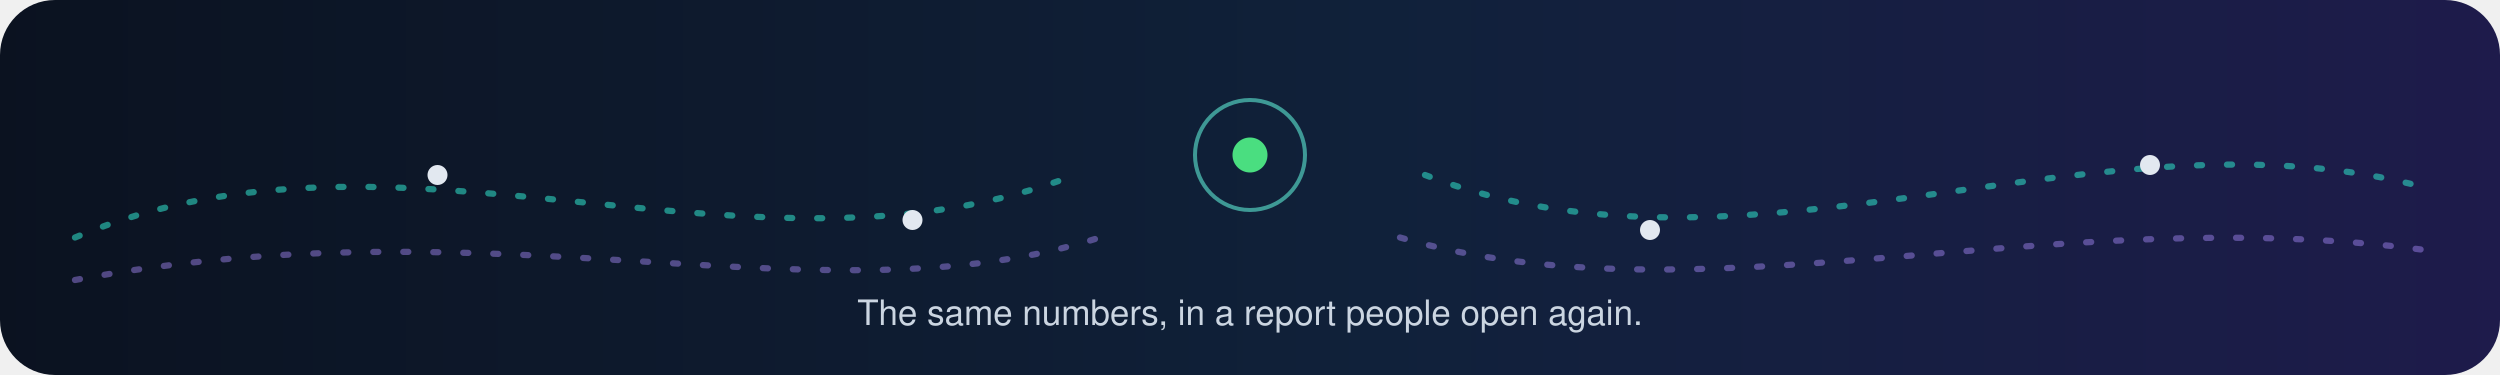
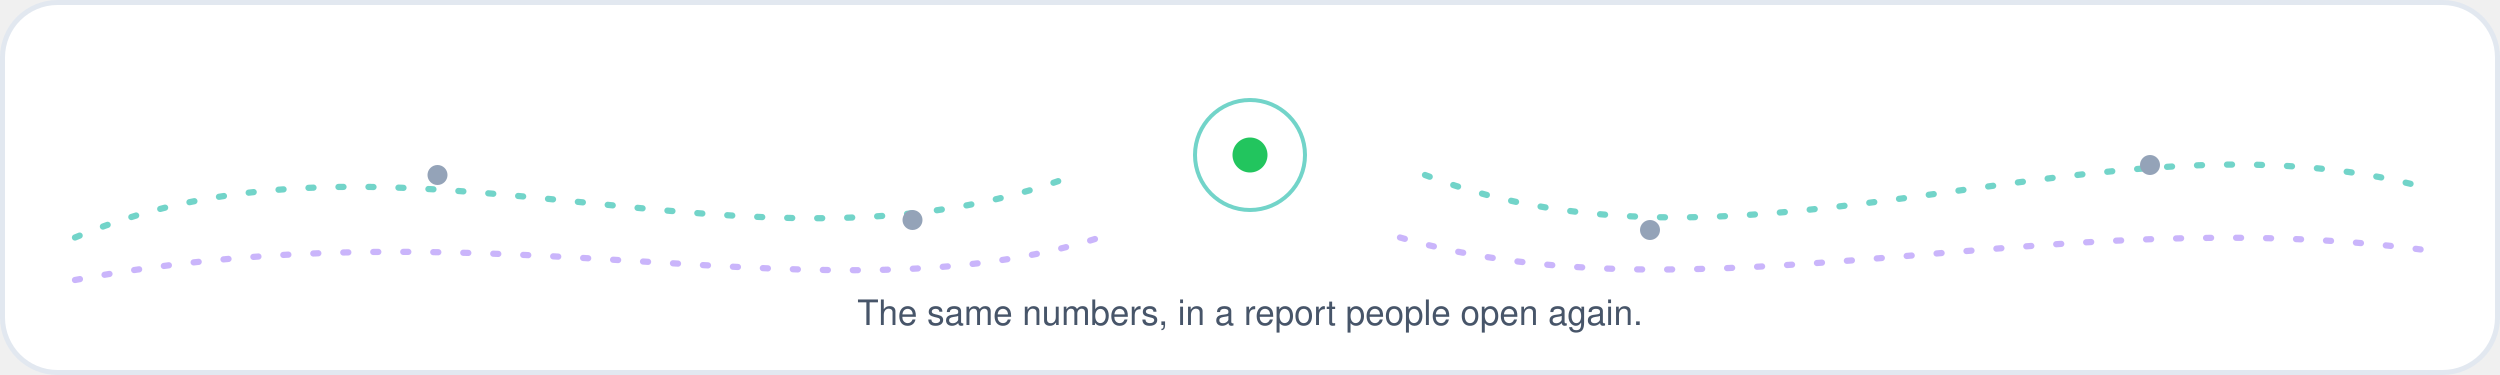
<svg xmlns="http://www.w3.org/2000/svg" viewBox="0 0 1000 150" width="1000" height="150" role="img" aria-label="The same numbers, in a report people open again.">
  <defs>
-     <linearGradient id="bg" x1="0" y1="0" x2="1" y2="0">
-       <stop offset="0" stop-color="#0B1220" />
-       <stop offset="0.55" stop-color="#10213A" />
-       <stop offset="1" stop-color="#1E1B4B" />
-     </linearGradient>
  </defs>
  <style>
    text { font-family: "Segoe UI", -apple-system, Helvetica, Arial, sans-serif; }
    .wave { fill: none; stroke-width: 2.5; stroke-linecap: round; stroke-dasharray: 2 10; animation: flow 6s linear infinite; }
    @keyframes flow { to { stroke-dashoffset: -120; } }
    .pulse { animation: pulse 2s ease-in-out infinite; }
    @keyframes pulse { 0%, 100% { opacity: 1; } 50% { opacity: 0.3; } }
  </style>
-   <rect width="1000" height="150" rx="22" fill="url(#bg)" />
-   <path class="wave" stroke="#2DD4BF" stroke-opacity="0.6" d="M30 95 C 160 40, 300 120, 430 70 M570 70 C 700 120, 840 40, 970 75" />
-   <path class="wave" stroke="#A78BFA" stroke-opacity="0.45" style="animation-duration:9s" d="M30 112 C 200 80, 330 130, 440 95 M560 95 C 680 130, 820 80, 970 100" />
-   <circle cx="175" cy="70" r="4" fill="#E2E8F0" />
-   <circle cx="365" cy="88" r="4" fill="#E2E8F0" />
-   <circle cx="660" cy="92" r="4" fill="#E2E8F0" />
-   <circle cx="860" cy="66" r="4" fill="#E2E8F0" />
-   <circle cx="500" cy="62" r="22" fill="none" stroke="#5EEAD4" stroke-opacity="0.6" stroke-width="1.6" />
-   <circle cx="500" cy="62" r="7" fill="#4ADE80" class="pulse" />
-   <text x="500" y="130" font-size="14" fill="#CBD5E1" text-anchor="middle">The same numbers, in a report people open again.</text>
+   <rect x="1" y="1" width="998" height="148" rx="22" fill="#FFFFFF" stroke="#E2E8F0" stroke-width="2" />
+   <path class="wave" stroke="#14B8A6" stroke-opacity="0.6" d="M30 95 C 160 40, 300 120, 430 70 M570 70 C 700 120, 840 40, 970 75" />
+   <path class="wave" stroke="#8B5CF6" stroke-opacity="0.45" style="animation-duration:9s" d="M30 112 C 200 80, 330 130, 440 95 M560 95 C 680 130, 820 80, 970 100" />
+   <circle cx="175" cy="70" r="4" fill="#94A3B8" />
+   <circle cx="365" cy="88" r="4" fill="#94A3B8" />
+   <circle cx="660" cy="92" r="4" fill="#94A3B8" />
+   <circle cx="860" cy="66" r="4" fill="#94A3B8" />
+   <circle cx="500" cy="62" r="22" fill="none" stroke="#14B8A6" stroke-opacity="0.6" stroke-width="1.6" />
+   <circle cx="500" cy="62" r="7" fill="#22C55E" class="pulse" />
+   <text x="500" y="130" font-size="14" fill="#475569" text-anchor="middle">The same numbers, in a report people open again.</text>
</svg>
